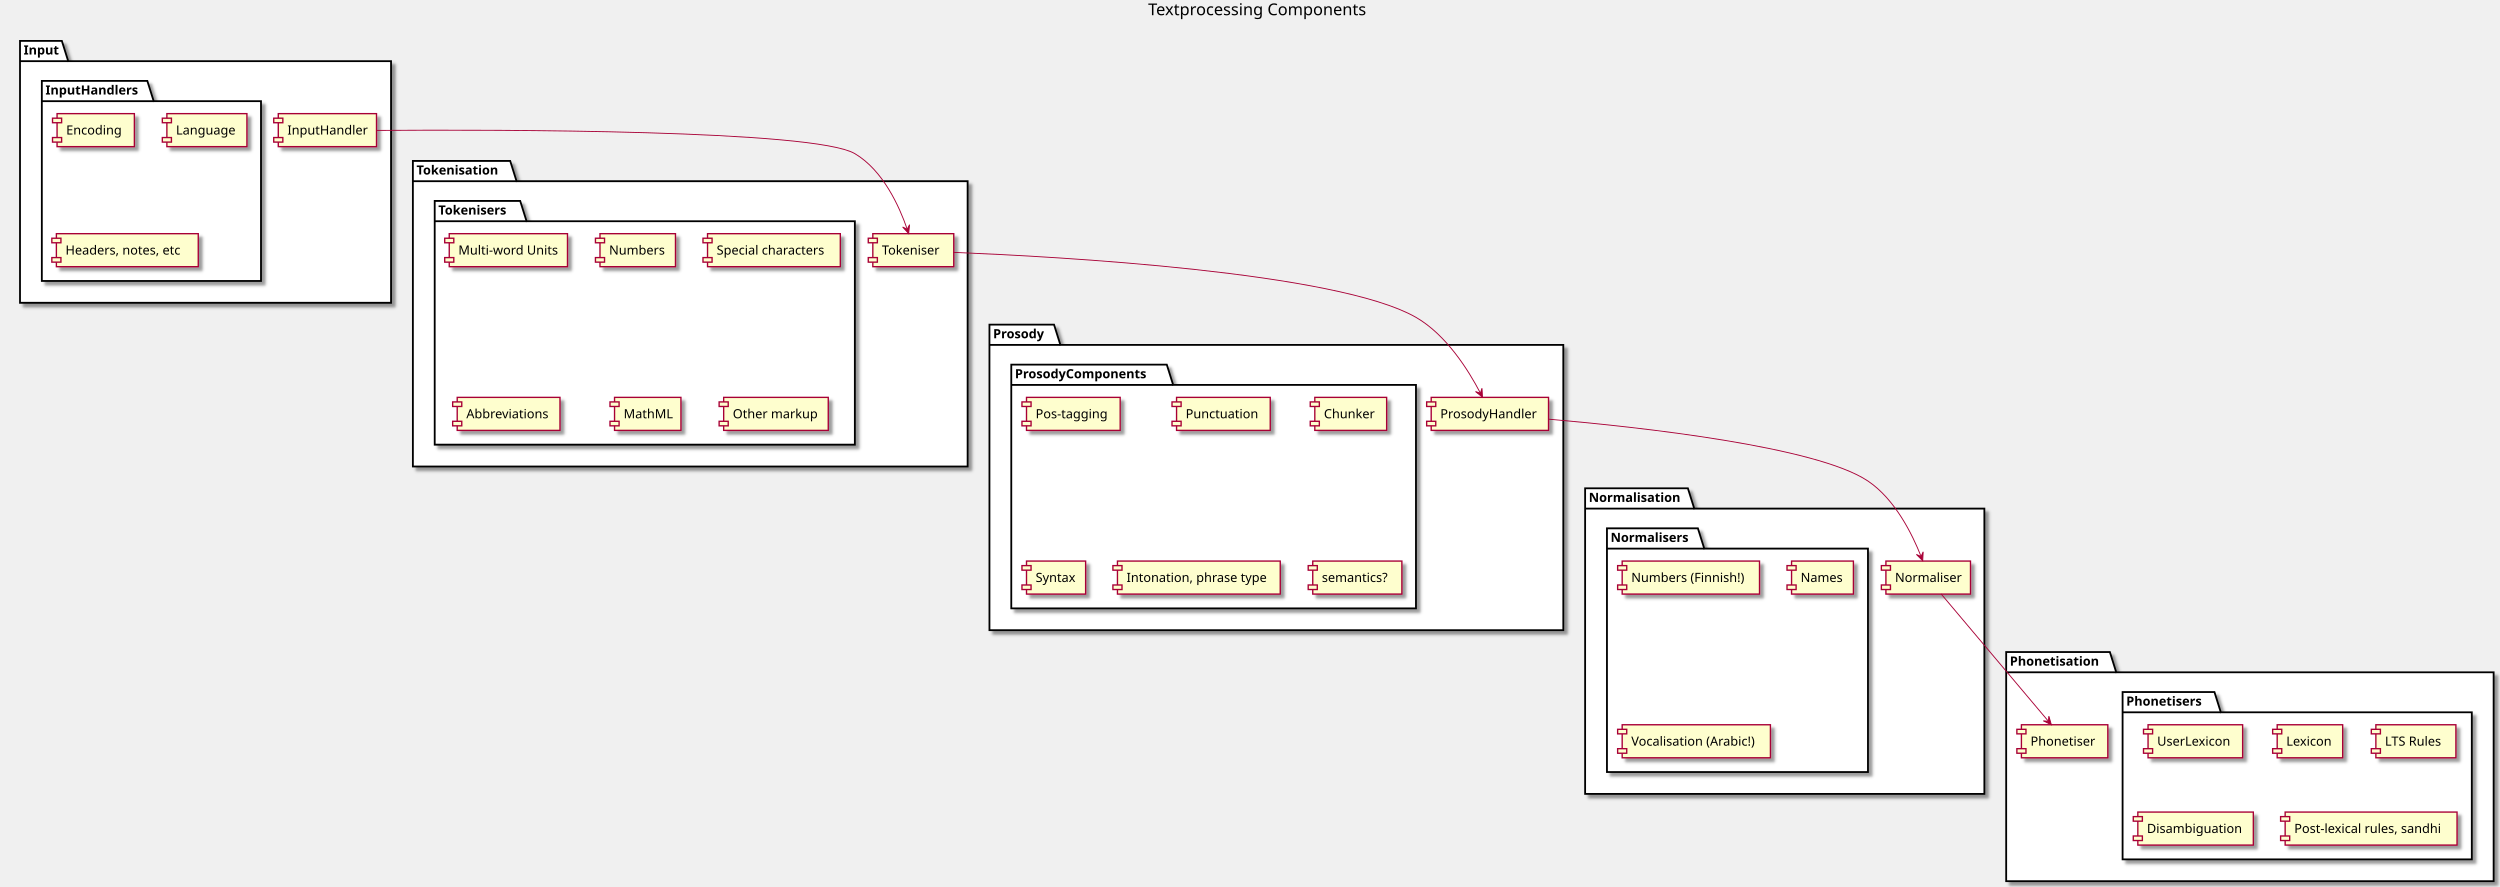
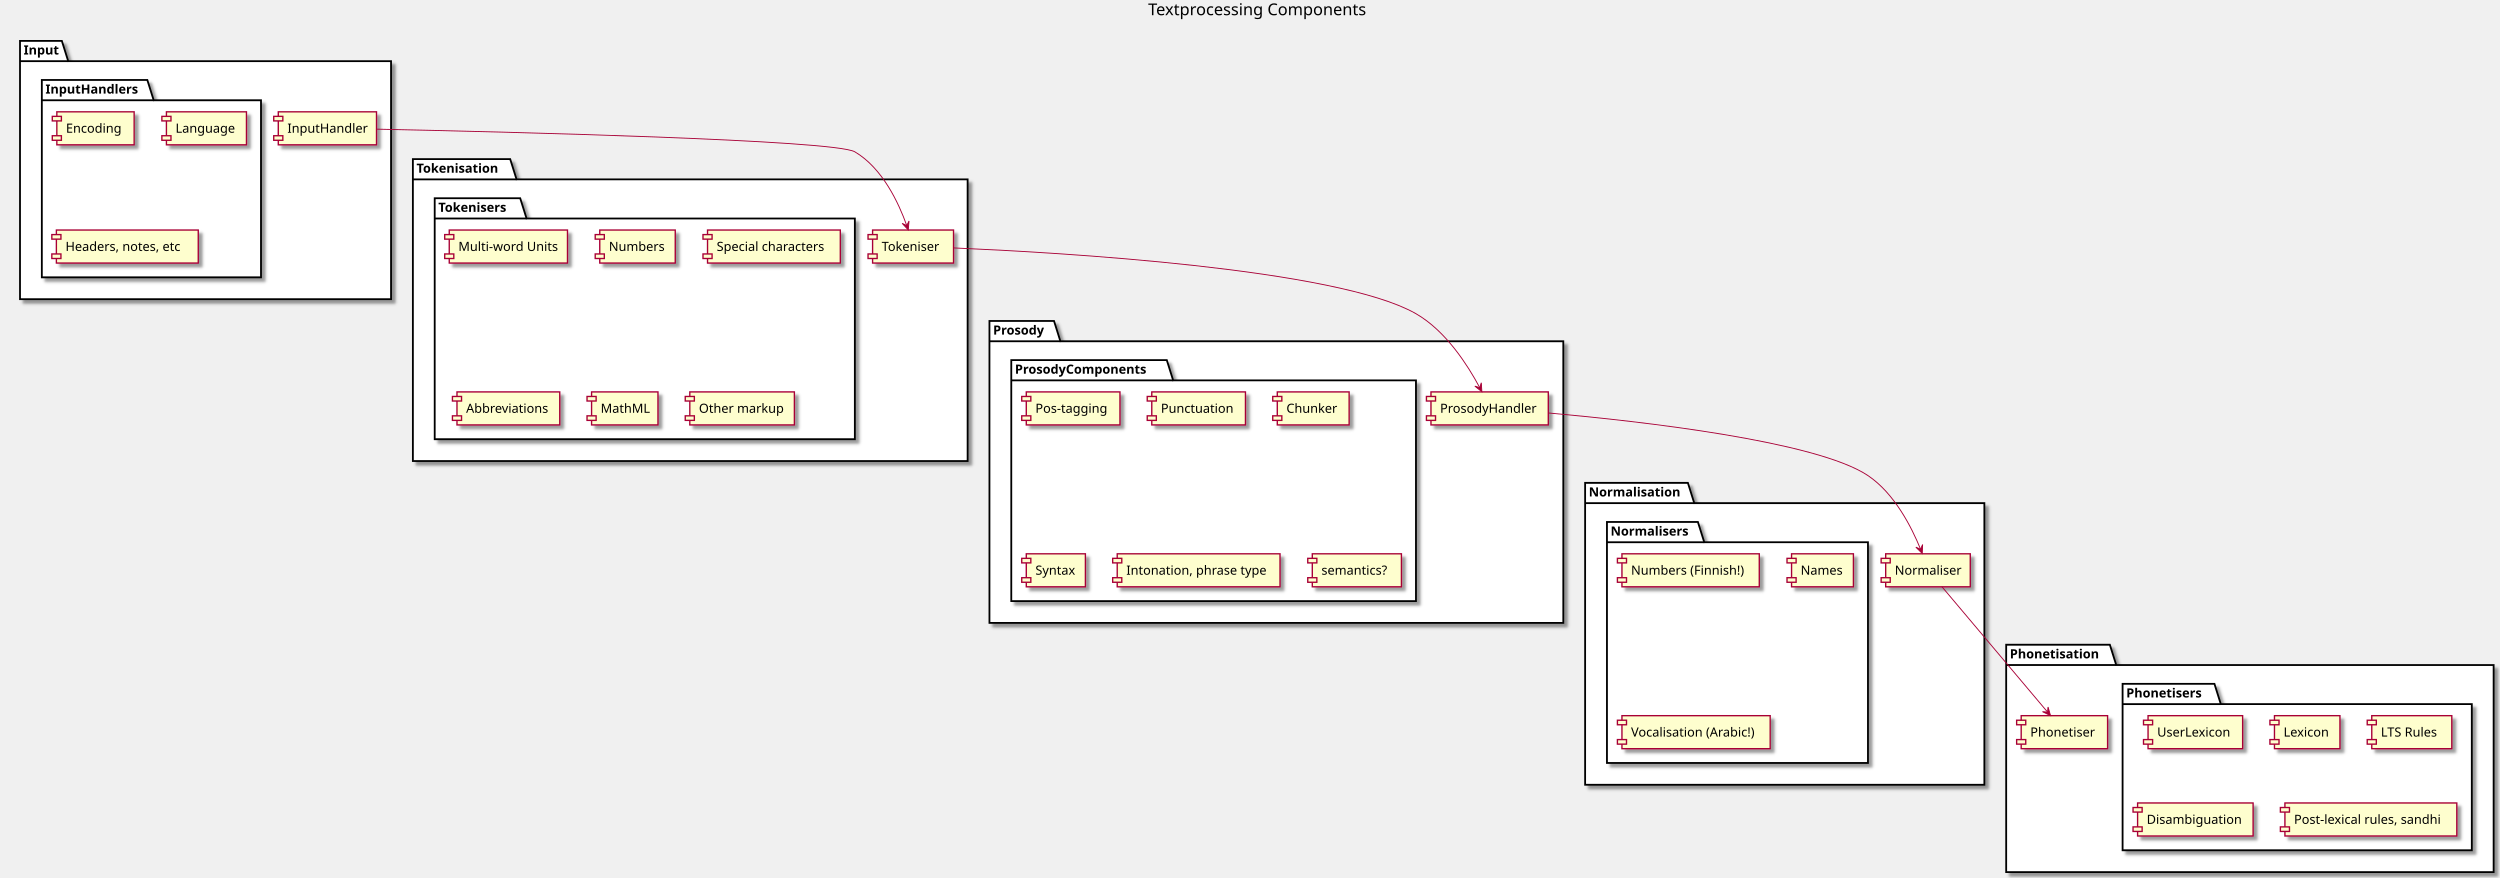
- <svg xmlns="http://www.w3.org/2000/svg" height="975px" style="width:2749px;height:975px;" version="1.1" viewBox="0 0 2749 975" width="2749px">
+ <svg xmlns="http://www.w3.org/2000/svg" height="965px" style="width:2749px;height:965px;" version="1.1" viewBox="0 0 2749 965" width="2749px">
  <defs>
    <filter height="300%" id="f1" width="300%" x="-1" y="-1">
      <feGaussianBlur result="blurOut" stdDeviation="2.0" />
      <feColorMatrix in="blurOut" result="blurOut2" type="matrix" values="0 0 0 0 0 0 0 0 0 0 0 0 0 0 0 0 0 0 .4 0" />
      <feOffset dx="4.0" dy="4.0" in="blurOut2" result="blurOut3" />
      <feBlend in="SourceGraphic" in2="blurOut3" mode="normal" />
    </filter>
  </defs>
  <g>
    <text fill="#000000" font-family="sans-serif" font-size="18" lengthAdjust="spacingAndGlyphs" textLength="251" x="1262.5" y="16.708">Textprocessing Components</text>
-     <polygon fill="#FFFFFF" filter="url(#f1)" points="22,44.953,68,44.953,75,67.25,430,67.25,430,332.953,22,332.953,22,44.953" style="stroke: #000000; stroke-width: 2.0;" />
+     <polygon fill="#FFFFFF" filter="url(#f1)" points="22,44.953,68,44.953,75,67.25,430,67.25,430,328.953,22,328.953,22,44.953" style="stroke: #000000; stroke-width: 2.0;" />
    <line style="stroke: #000000; stroke-width: 2.0;" x1="22" x2="75" y1="67.25" y2="67.25" />
    <text fill="#000000" font-family="sans-serif" font-size="14" font-weight="bold" lengthAdjust="spacingAndGlyphs" textLength="40" x="26" y="59.948">Input</text>
-     <polygon fill="#FFFFFF" filter="url(#f1)" points="46,88.953,162,88.953,169,111.25,287,111.25,287,308.953,46,308.953,46,88.953" style="stroke: #000000; stroke-width: 2.0;" />
-     <line style="stroke: #000000; stroke-width: 2.0;" x1="46" x2="169" y1="111.25" y2="111.25" />
-     <text fill="#000000" font-family="sans-serif" font-size="14" font-weight="bold" lengthAdjust="spacingAndGlyphs" textLength="110" x="50" y="103.948">InputHandlers</text>
-     <polygon fill="#FFFFFF" filter="url(#f1)" points="454,176.953,561,176.953,568,199.25,1064,199.25,1064,512.953,454,512.953,454,176.953" style="stroke: #000000; stroke-width: 2.0;" />
-     <line style="stroke: #000000; stroke-width: 2.0;" x1="454" x2="568" y1="199.25" y2="199.25" />
-     <text fill="#000000" font-family="sans-serif" font-size="14" font-weight="bold" lengthAdjust="spacingAndGlyphs" textLength="101" x="458" y="191.948">Tokenisation</text>
-     <polygon fill="#FFFFFF" filter="url(#f1)" points="478,220.953,572,220.953,579,243.25,940,243.25,940,488.953,478,488.953,478,220.953" style="stroke: #000000; stroke-width: 2.0;" />
-     <line style="stroke: #000000; stroke-width: 2.0;" x1="478" x2="579" y1="243.25" y2="243.25" />
-     <text fill="#000000" font-family="sans-serif" font-size="14" font-weight="bold" lengthAdjust="spacingAndGlyphs" textLength="88" x="482" y="235.948">Tokenisers</text>
-     <polygon fill="#FFFFFF" filter="url(#f1)" points="1088,356.953,1159,356.953,1166,379.25,1719,379.25,1719,692.953,1088,692.953,1088,356.953" style="stroke: #000000; stroke-width: 2.0;" />
-     <line style="stroke: #000000; stroke-width: 2.0;" x1="1088" x2="1166" y1="379.25" y2="379.25" />
-     <text fill="#000000" font-family="sans-serif" font-size="14" font-weight="bold" lengthAdjust="spacingAndGlyphs" textLength="65" x="1092" y="371.948">Prosody</text>
-     <polygon fill="#FFFFFF" filter="url(#f1)" points="1112,400.953,1283,400.953,1290,423.25,1557,423.25,1557,668.953,1112,668.953,1112,400.953" style="stroke: #000000; stroke-width: 2.0;" />
-     <line style="stroke: #000000; stroke-width: 2.0;" x1="1112" x2="1290" y1="423.25" y2="423.25" />
-     <text fill="#000000" font-family="sans-serif" font-size="14" font-weight="bold" lengthAdjust="spacingAndGlyphs" textLength="165" x="1116" y="415.948">ProsodyComponents</text>
-     <polygon fill="#FFFFFF" filter="url(#f1)" points="1743,536.953,1856,536.953,1863,559.25,2182,559.25,2182,872.953,1743,872.953,1743,536.953" style="stroke: #000000; stroke-width: 2.0;" />
-     <line style="stroke: #000000; stroke-width: 2.0;" x1="1743" x2="1863" y1="559.25" y2="559.25" />
-     <text fill="#000000" font-family="sans-serif" font-size="14" font-weight="bold" lengthAdjust="spacingAndGlyphs" textLength="107" x="1747" y="551.948">Normalisation</text>
-     <polygon fill="#FFFFFF" filter="url(#f1)" points="1767,580.953,1867,580.953,1874,603.25,2054,603.25,2054,848.953,1767,848.953,1767,580.953" style="stroke: #000000; stroke-width: 2.0;" />
-     <line style="stroke: #000000; stroke-width: 2.0;" x1="1767" x2="1874" y1="603.25" y2="603.25" />
-     <text fill="#000000" font-family="sans-serif" font-size="14" font-weight="bold" lengthAdjust="spacingAndGlyphs" textLength="94" x="1771" y="595.948">Normalisers</text>
-     <polygon fill="#FFFFFF" filter="url(#f1)" points="2206,716.953,2320,716.953,2327,739.25,2742,739.25,2742,968.953,2206,968.953,2206,716.953" style="stroke: #000000; stroke-width: 2.0;" />
-     <line style="stroke: #000000; stroke-width: 2.0;" x1="2206" x2="2327" y1="739.25" y2="739.25" />
-     <text fill="#000000" font-family="sans-serif" font-size="14" font-weight="bold" lengthAdjust="spacingAndGlyphs" textLength="108" x="2210" y="731.948">Phonetisation</text>
-     <polygon fill="#FFFFFF" filter="url(#f1)" points="2334,760.953,2435,760.953,2442,783.25,2718,783.25,2718,944.953,2334,944.953,2334,760.953" style="stroke: #000000; stroke-width: 2.0;" />
-     <line style="stroke: #000000; stroke-width: 2.0;" x1="2334" x2="2442" y1="783.25" y2="783.25" />
-     <text fill="#000000" font-family="sans-serif" font-size="14" font-weight="bold" lengthAdjust="spacingAndGlyphs" textLength="95" x="2338" y="775.948">Phonetisers</text>
-     <rect fill="#FEFECE" filter="url(#f1)" height="36.297" style="stroke: #A80036; stroke-width: 1.5;" width="108" x="306" y="124.953" />
-     <rect fill="#FEFECE" height="5" style="stroke: #A80036; stroke-width: 1.5;" width="10" x="301" y="129.953" />
-     <rect fill="#FEFECE" height="5" style="stroke: #A80036; stroke-width: 1.5;" width="10" x="301" y="151.25" />
-     <text fill="#000000" font-family="sans-serif" font-size="14" lengthAdjust="spacingAndGlyphs" textLength="88" x="316" y="147.948">InputHandler</text>
-     <rect fill="#FEFECE" filter="url(#f1)" height="36.297" style="stroke: #A80036; stroke-width: 1.5;" width="85" x="62.75" y="124.953" />
-     <rect fill="#FEFECE" height="5" style="stroke: #A80036; stroke-width: 1.5;" width="10" x="57.75" y="129.953" />
-     <rect fill="#FEFECE" height="5" style="stroke: #A80036; stroke-width: 1.5;" width="10" x="57.75" y="151.25" />
-     <text fill="#000000" font-family="sans-serif" font-size="14" lengthAdjust="spacingAndGlyphs" textLength="65" x="72.75" y="147.948">Encoding</text>
-     <rect fill="#FEFECE" filter="url(#f1)" height="36.297" style="stroke: #A80036; stroke-width: 1.5;" width="88" x="183.5" y="124.953" />
-     <rect fill="#FEFECE" height="5" style="stroke: #A80036; stroke-width: 1.5;" width="10" x="178.5" y="129.953" />
-     <rect fill="#FEFECE" height="5" style="stroke: #A80036; stroke-width: 1.5;" width="10" x="178.5" y="151.25" />
-     <text fill="#000000" font-family="sans-serif" font-size="14" lengthAdjust="spacingAndGlyphs" textLength="68" x="193.5" y="147.948">Language</text>
-     <rect fill="#FEFECE" filter="url(#f1)" height="36.297" style="stroke: #A80036; stroke-width: 1.5;" width="156" x="62" y="256.953" />
-     <rect fill="#FEFECE" height="5" style="stroke: #A80036; stroke-width: 1.5;" width="10" x="57" y="261.953" />
-     <rect fill="#FEFECE" height="5" style="stroke: #A80036; stroke-width: 1.5;" width="10" x="57" y="283.25" />
-     <text fill="#000000" font-family="sans-serif" font-size="14" lengthAdjust="spacingAndGlyphs" textLength="136" x="72" y="279.948">Headers, notes, etc</text>
-     <rect fill="#FEFECE" filter="url(#f1)" height="36.297" style="stroke: #A80036; stroke-width: 1.5;" width="89" x="959.75" y="256.953" />
-     <rect fill="#FEFECE" height="5" style="stroke: #A80036; stroke-width: 1.5;" width="10" x="954.75" y="261.953" />
-     <rect fill="#FEFECE" height="5" style="stroke: #A80036; stroke-width: 1.5;" width="10" x="954.75" y="283.25" />
-     <text fill="#000000" font-family="sans-serif" font-size="14" lengthAdjust="spacingAndGlyphs" textLength="69" x="969.75" y="279.948">Tokeniser</text>
-     <rect fill="#FEFECE" filter="url(#f1)" height="36.297" style="stroke: #A80036; stroke-width: 1.5;" width="130" x="494" y="256.953" />
-     <rect fill="#FEFECE" height="5" style="stroke: #A80036; stroke-width: 1.5;" width="10" x="489" y="261.953" />
-     <rect fill="#FEFECE" height="5" style="stroke: #A80036; stroke-width: 1.5;" width="10" x="489" y="283.25" />
-     <text fill="#000000" font-family="sans-serif" font-size="14" lengthAdjust="spacingAndGlyphs" textLength="110" x="504" y="279.948">Multi-word Units</text>
-     <rect fill="#FEFECE" filter="url(#f1)" height="36.297" style="stroke: #A80036; stroke-width: 1.5;" width="83" x="659.75" y="256.953" />
-     <rect fill="#FEFECE" height="5" style="stroke: #A80036; stroke-width: 1.5;" width="10" x="654.75" y="261.953" />
-     <rect fill="#FEFECE" height="5" style="stroke: #A80036; stroke-width: 1.5;" width="10" x="654.75" y="283.25" />
-     <text fill="#000000" font-family="sans-serif" font-size="14" lengthAdjust="spacingAndGlyphs" textLength="63" x="669.75" y="279.948">Numbers</text>
-     <rect fill="#FEFECE" filter="url(#f1)" height="36.297" style="stroke: #A80036; stroke-width: 1.5;" width="146" x="778" y="256.953" />
-     <rect fill="#FEFECE" height="5" style="stroke: #A80036; stroke-width: 1.5;" width="10" x="773" y="261.953" />
-     <rect fill="#FEFECE" height="5" style="stroke: #A80036; stroke-width: 1.5;" width="10" x="773" y="283.25" />
-     <text fill="#000000" font-family="sans-serif" font-size="14" lengthAdjust="spacingAndGlyphs" textLength="126" x="788" y="279.948">Special characters</text>
-     <rect fill="#FEFECE" filter="url(#f1)" height="36.297" style="stroke: #A80036; stroke-width: 1.5;" width="113" x="502.75" y="436.953" />
-     <rect fill="#FEFECE" height="5" style="stroke: #A80036; stroke-width: 1.5;" width="10" x="497.75" y="441.953" />
-     <rect fill="#FEFECE" height="5" style="stroke: #A80036; stroke-width: 1.5;" width="10" x="497.75" y="463.25" />
-     <text fill="#000000" font-family="sans-serif" font-size="14" lengthAdjust="spacingAndGlyphs" textLength="93" x="512.75" y="459.948">Abbreviations</text>
-     <rect fill="#FEFECE" filter="url(#f1)" height="36.297" style="stroke: #A80036; stroke-width: 1.5;" width="73" x="675.75" y="436.953" />
-     <rect fill="#FEFECE" height="5" style="stroke: #A80036; stroke-width: 1.5;" width="10" x="670.75" y="441.953" />
-     <rect fill="#FEFECE" height="5" style="stroke: #A80036; stroke-width: 1.5;" width="10" x="670.75" y="463.25" />
-     <text fill="#000000" font-family="sans-serif" font-size="14" lengthAdjust="spacingAndGlyphs" textLength="53" x="685.75" y="459.948">MathML</text>
-     <rect fill="#FEFECE" filter="url(#f1)" height="36.297" style="stroke: #A80036; stroke-width: 1.5;" width="115" x="795.75" y="436.953" />
-     <rect fill="#FEFECE" height="5" style="stroke: #A80036; stroke-width: 1.5;" width="10" x="790.75" y="441.953" />
-     <rect fill="#FEFECE" height="5" style="stroke: #A80036; stroke-width: 1.5;" width="10" x="790.75" y="463.25" />
-     <text fill="#000000" font-family="sans-serif" font-size="14" lengthAdjust="spacingAndGlyphs" textLength="95" x="805.75" y="459.948">Other markup</text>
-     <rect fill="#FEFECE" filter="url(#f1)" height="36.297" style="stroke: #A80036; stroke-width: 1.5;" width="129" x="1573.75" y="436.953" />
-     <rect fill="#FEFECE" height="5" style="stroke: #A80036; stroke-width: 1.5;" width="10" x="1568.75" y="441.953" />
-     <rect fill="#FEFECE" height="5" style="stroke: #A80036; stroke-width: 1.5;" width="10" x="1568.75" y="463.25" />
-     <text fill="#000000" font-family="sans-serif" font-size="14" lengthAdjust="spacingAndGlyphs" textLength="109" x="1583.75" y="459.948">ProsodyHandler</text>
-     <rect fill="#FEFECE" filter="url(#f1)" height="36.297" style="stroke: #A80036; stroke-width: 1.5;" width="103" x="1128.75" y="436.953" />
-     <rect fill="#FEFECE" height="5" style="stroke: #A80036; stroke-width: 1.5;" width="10" x="1123.75" y="441.953" />
-     <rect fill="#FEFECE" height="5" style="stroke: #A80036; stroke-width: 1.5;" width="10" x="1123.75" y="463.25" />
-     <text fill="#000000" font-family="sans-serif" font-size="14" lengthAdjust="spacingAndGlyphs" textLength="83" x="1138.75" y="459.948">Pos-tagging</text>
-     <rect fill="#FEFECE" filter="url(#f1)" height="36.297" style="stroke: #A80036; stroke-width: 1.5;" width="103" x="1293.75" y="436.953" />
-     <rect fill="#FEFECE" height="5" style="stroke: #A80036; stroke-width: 1.5;" width="10" x="1288.75" y="441.953" />
-     <rect fill="#FEFECE" height="5" style="stroke: #A80036; stroke-width: 1.5;" width="10" x="1288.75" y="463.25" />
-     <text fill="#000000" font-family="sans-serif" font-size="14" lengthAdjust="spacingAndGlyphs" textLength="83" x="1303.75" y="459.948">Punctuation</text>
-     <rect fill="#FEFECE" filter="url(#f1)" height="36.297" style="stroke: #A80036; stroke-width: 1.5;" width="79" x="1445.75" y="436.953" />
-     <rect fill="#FEFECE" height="5" style="stroke: #A80036; stroke-width: 1.5;" width="10" x="1440.75" y="441.953" />
-     <rect fill="#FEFECE" height="5" style="stroke: #A80036; stroke-width: 1.5;" width="10" x="1440.75" y="463.25" />
-     <text fill="#000000" font-family="sans-serif" font-size="14" lengthAdjust="spacingAndGlyphs" textLength="59" x="1455.75" y="459.948">Chunker</text>
-     <rect fill="#FEFECE" filter="url(#f1)" height="36.297" style="stroke: #A80036; stroke-width: 1.5;" width="65" x="1128.75" y="616.953" />
-     <rect fill="#FEFECE" height="5" style="stroke: #A80036; stroke-width: 1.5;" width="10" x="1123.75" y="621.953" />
-     <rect fill="#FEFECE" height="5" style="stroke: #A80036; stroke-width: 1.5;" width="10" x="1123.75" y="643.25" />
-     <text fill="#000000" font-family="sans-serif" font-size="14" lengthAdjust="spacingAndGlyphs" textLength="45" x="1138.75" y="639.948">Syntax</text>
-     <rect fill="#FEFECE" filter="url(#f1)" height="36.297" style="stroke: #A80036; stroke-width: 1.5;" width="179" x="1228.75" y="616.953" />
-     <rect fill="#FEFECE" height="5" style="stroke: #A80036; stroke-width: 1.5;" width="10" x="1223.75" y="621.953" />
-     <rect fill="#FEFECE" height="5" style="stroke: #A80036; stroke-width: 1.5;" width="10" x="1223.75" y="643.25" />
-     <text fill="#000000" font-family="sans-serif" font-size="14" lengthAdjust="spacingAndGlyphs" textLength="159" x="1238.75" y="639.948">Intonation, phrase type</text>
-     <rect fill="#FEFECE" filter="url(#f1)" height="36.297" style="stroke: #A80036; stroke-width: 1.5;" width="98" x="1443.5" y="616.953" />
-     <rect fill="#FEFECE" height="5" style="stroke: #A80036; stroke-width: 1.5;" width="10" x="1438.5" y="621.953" />
-     <rect fill="#FEFECE" height="5" style="stroke: #A80036; stroke-width: 1.5;" width="10" x="1438.5" y="643.25" />
-     <text fill="#000000" font-family="sans-serif" font-size="14" lengthAdjust="spacingAndGlyphs" textLength="78" x="1453.5" y="639.948">semantics?</text>
-     <rect fill="#FEFECE" filter="url(#f1)" height="36.297" style="stroke: #A80036; stroke-width: 1.5;" width="93" x="2073.75" y="616.953" />
-     <rect fill="#FEFECE" height="5" style="stroke: #A80036; stroke-width: 1.5;" width="10" x="2068.75" y="621.953" />
-     <rect fill="#FEFECE" height="5" style="stroke: #A80036; stroke-width: 1.5;" width="10" x="2068.75" y="643.25" />
-     <text fill="#000000" font-family="sans-serif" font-size="14" lengthAdjust="spacingAndGlyphs" textLength="73" x="2083.75" y="639.948">Normaliser</text>
-     <rect fill="#FEFECE" filter="url(#f1)" height="36.297" style="stroke: #A80036; stroke-width: 1.5;" width="151" x="1783.75" y="616.953" />
-     <rect fill="#FEFECE" height="5" style="stroke: #A80036; stroke-width: 1.5;" width="10" x="1778.75" y="621.953" />
-     <rect fill="#FEFECE" height="5" style="stroke: #A80036; stroke-width: 1.5;" width="10" x="1778.75" y="643.25" />
-     <text fill="#000000" font-family="sans-serif" font-size="14" lengthAdjust="spacingAndGlyphs" textLength="131" x="1793.75" y="639.948">Numbers (Finnish!)</text>
-     <rect fill="#FEFECE" filter="url(#f1)" height="36.297" style="stroke: #A80036; stroke-width: 1.5;" width="68" x="1970" y="616.953" />
-     <rect fill="#FEFECE" height="5" style="stroke: #A80036; stroke-width: 1.5;" width="10" x="1965" y="621.953" />
-     <rect fill="#FEFECE" height="5" style="stroke: #A80036; stroke-width: 1.5;" width="10" x="1965" y="643.25" />
-     <text fill="#000000" font-family="sans-serif" font-size="14" lengthAdjust="spacingAndGlyphs" textLength="48" x="1980" y="639.948">Names</text>
-     <rect fill="#FEFECE" filter="url(#f1)" height="36.297" style="stroke: #A80036; stroke-width: 1.5;" width="163" x="1783.75" y="796.953" />
-     <rect fill="#FEFECE" height="5" style="stroke: #A80036; stroke-width: 1.5;" width="10" x="1778.75" y="801.953" />
-     <rect fill="#FEFECE" height="5" style="stroke: #A80036; stroke-width: 1.5;" width="10" x="1778.75" y="823.25" />
-     <text fill="#000000" font-family="sans-serif" font-size="14" lengthAdjust="spacingAndGlyphs" textLength="143" x="1793.75" y="819.948">Vocalisation (Arabic!)</text>
-     <rect fill="#FEFECE" filter="url(#f1)" height="36.297" style="stroke: #A80036; stroke-width: 1.5;" width="95" x="2222.75" y="796.953" />
-     <rect fill="#FEFECE" height="5" style="stroke: #A80036; stroke-width: 1.5;" width="10" x="2217.75" y="801.953" />
-     <rect fill="#FEFECE" height="5" style="stroke: #A80036; stroke-width: 1.5;" width="10" x="2217.75" y="823.25" />
-     <text fill="#000000" font-family="sans-serif" font-size="14" lengthAdjust="spacingAndGlyphs" textLength="75" x="2232.75" y="819.948">Phonetiser</text>
-     <rect fill="#FEFECE" filter="url(#f1)" height="36.297" style="stroke: #A80036; stroke-width: 1.5;" width="104" x="2362" y="796.953" />
-     <rect fill="#FEFECE" height="5" style="stroke: #A80036; stroke-width: 1.5;" width="10" x="2357" y="801.953" />
-     <rect fill="#FEFECE" height="5" style="stroke: #A80036; stroke-width: 1.5;" width="10" x="2357" y="823.25" />
-     <text fill="#000000" font-family="sans-serif" font-size="14" lengthAdjust="spacingAndGlyphs" textLength="84" x="2372" y="819.948">UserLexicon</text>
-     <rect fill="#FEFECE" filter="url(#f1)" height="36.297" style="stroke: #A80036; stroke-width: 1.5;" width="72" x="2504" y="796.953" />
-     <rect fill="#FEFECE" height="5" style="stroke: #A80036; stroke-width: 1.5;" width="10" x="2499" y="801.953" />
-     <rect fill="#FEFECE" height="5" style="stroke: #A80036; stroke-width: 1.5;" width="10" x="2499" y="823.25" />
-     <text fill="#000000" font-family="sans-serif" font-size="14" lengthAdjust="spacingAndGlyphs" textLength="52" x="2514" y="819.948">Lexicon</text>
-     <rect fill="#FEFECE" filter="url(#f1)" height="36.297" style="stroke: #A80036; stroke-width: 1.5;" width="88" x="2612.5" y="796.953" />
-     <rect fill="#FEFECE" height="5" style="stroke: #A80036; stroke-width: 1.5;" width="10" x="2607.5" y="801.953" />
-     <rect fill="#FEFECE" height="5" style="stroke: #A80036; stroke-width: 1.5;" width="10" x="2607.5" y="823.25" />
-     <text fill="#000000" font-family="sans-serif" font-size="14" lengthAdjust="spacingAndGlyphs" textLength="68" x="2622.5" y="819.948">LTS Rules</text>
-     <rect fill="#FEFECE" filter="url(#f1)" height="36.297" style="stroke: #A80036; stroke-width: 1.5;" width="127" x="2350.75" y="892.953" />
-     <rect fill="#FEFECE" height="5" style="stroke: #A80036; stroke-width: 1.5;" width="10" x="2345.75" y="897.953" />
-     <rect fill="#FEFECE" height="5" style="stroke: #A80036; stroke-width: 1.5;" width="10" x="2345.75" y="919.25" />
-     <text fill="#000000" font-family="sans-serif" font-size="14" lengthAdjust="spacingAndGlyphs" textLength="107" x="2360.75" y="915.948">Disambiguation</text>
-     <rect fill="#FEFECE" filter="url(#f1)" height="36.297" style="stroke: #A80036; stroke-width: 1.5;" width="189" x="2512.75" y="892.953" />
-     <rect fill="#FEFECE" height="5" style="stroke: #A80036; stroke-width: 1.5;" width="10" x="2507.75" y="897.953" />
-     <rect fill="#FEFECE" height="5" style="stroke: #A80036; stroke-width: 1.5;" width="10" x="2507.75" y="919.25" />
-     <text fill="#000000" font-family="sans-serif" font-size="14" lengthAdjust="spacingAndGlyphs" textLength="169" x="2522.75" y="915.948">Post-lexical rules, sandhi</text>
-     <path d="M414.094,143.411 C549.509,142.459 895.463,142.664 940,168.953 C971.024,187.266 988.956,227.06 997.576,252.058 " fill="none" style="stroke: #A80036; stroke-width: 1.0;" />
-     <polygon fill="#A80036" points="999.177,256.85,1000.119,247.046,997.592,252.108,992.531,249.582,999.177,256.85" style="stroke: #A80036; stroke-width: 1.0;" />
-     <path d="M1048.31,277.489 C1163.67,282.158 1470.35,299.056 1557,348.953 C1590.48,368.233 1614.87,407.355 1627.71,432.021 " fill="none" style="stroke: #A80036; stroke-width: 1.0;" />
-     <polygon fill="#A80036" points="1630.12,436.751,1629.585,426.917,1627.844,432.299,1622.462,430.558,1630.12,436.751" style="stroke: #A80036; stroke-width: 1.0;" />
-     <path d="M1702.43,460.882 C1804.48,469.731 1997.55,491.021 2054,528.953 C2083.82,548.993 2102.81,587.523 2112.42,611.922 " fill="none" style="stroke: #A80036; stroke-width: 1.0;" />
-     <polygon fill="#A80036" points="2114.21,616.603,2114.712,606.767,2112.415,611.937,2107.245,609.639,2114.21,616.603" style="stroke: #A80036; stroke-width: 1.0;" />
-     <path d="M2134.38,653.02 C2161.93,685.714 2222.08,757.09 2252.15,792.768 " fill="none" style="stroke: #A80036; stroke-width: 1.0;" />
-     <polygon fill="#A80036" points="2255.66,796.937,2252.924,787.476,2252.44,793.112,2246.804,792.628,2255.66,796.937" style="stroke: #A80036; stroke-width: 1.0;" />
+     <polygon fill="#FFFFFF" filter="url(#f1)" points="46,87.953,162,87.953,169,110.25,287,110.25,287,304.953,46,304.953,46,87.953" style="stroke: #000000; stroke-width: 2.0;" />
+     <line style="stroke: #000000; stroke-width: 2.0;" x1="46" x2="169" y1="110.25" y2="110.25" />
+     <text fill="#000000" font-family="sans-serif" font-size="14" font-weight="bold" lengthAdjust="spacingAndGlyphs" textLength="110" x="50" y="102.948">InputHandlers</text>
+     <polygon fill="#FFFFFF" filter="url(#f1)" points="454,174.953,561,174.953,568,197.25,1064,197.25,1064,506.953,454,506.953,454,174.953" style="stroke: #000000; stroke-width: 2.0;" />
+     <line style="stroke: #000000; stroke-width: 2.0;" x1="454" x2="568" y1="197.25" y2="197.25" />
+     <text fill="#000000" font-family="sans-serif" font-size="14" font-weight="bold" lengthAdjust="spacingAndGlyphs" textLength="101" x="458" y="189.948">Tokenisation</text>
+     <polygon fill="#FFFFFF" filter="url(#f1)" points="478,217.953,572,217.953,579,240.25,940,240.25,940,482.953,478,482.953,478,217.953" style="stroke: #000000; stroke-width: 2.0;" />
+     <line style="stroke: #000000; stroke-width: 2.0;" x1="478" x2="579" y1="240.25" y2="240.25" />
+     <text fill="#000000" font-family="sans-serif" font-size="14" font-weight="bold" lengthAdjust="spacingAndGlyphs" textLength="88" x="482" y="232.948">Tokenisers</text>
+     <polygon fill="#FFFFFF" filter="url(#f1)" points="1088,352.953,1159,352.953,1166,375.25,1719,375.25,1719,684.953,1088,684.953,1088,352.953" style="stroke: #000000; stroke-width: 2.0;" />
+     <line style="stroke: #000000; stroke-width: 2.0;" x1="1088" x2="1166" y1="375.25" y2="375.25" />
+     <text fill="#000000" font-family="sans-serif" font-size="14" font-weight="bold" lengthAdjust="spacingAndGlyphs" textLength="65" x="1092" y="367.948">Prosody</text>
+     <polygon fill="#FFFFFF" filter="url(#f1)" points="1112,395.953,1283,395.953,1290,418.25,1557,418.25,1557,660.953,1112,660.953,1112,395.953" style="stroke: #000000; stroke-width: 2.0;" />
+     <line style="stroke: #000000; stroke-width: 2.0;" x1="1112" x2="1290" y1="418.25" y2="418.25" />
+     <text fill="#000000" font-family="sans-serif" font-size="14" font-weight="bold" lengthAdjust="spacingAndGlyphs" textLength="165" x="1116" y="410.948">ProsodyComponents</text>
+     <polygon fill="#FFFFFF" filter="url(#f1)" points="1743,530.953,1856,530.953,1863,553.25,2182,553.25,2182,862.953,1743,862.953,1743,530.953" style="stroke: #000000; stroke-width: 2.0;" />
+     <line style="stroke: #000000; stroke-width: 2.0;" x1="1743" x2="1863" y1="553.25" y2="553.25" />
+     <text fill="#000000" font-family="sans-serif" font-size="14" font-weight="bold" lengthAdjust="spacingAndGlyphs" textLength="107" x="1747" y="545.948">Normalisation</text>
+     <polygon fill="#FFFFFF" filter="url(#f1)" points="1767,573.953,1867,573.953,1874,596.25,2054,596.25,2054,838.953,1767,838.953,1767,573.953" style="stroke: #000000; stroke-width: 2.0;" />
+     <line style="stroke: #000000; stroke-width: 2.0;" x1="1767" x2="1874" y1="596.25" y2="596.25" />
+     <text fill="#000000" font-family="sans-serif" font-size="14" font-weight="bold" lengthAdjust="spacingAndGlyphs" textLength="94" x="1771" y="588.948">Normalisers</text>
+     <polygon fill="#FFFFFF" filter="url(#f1)" points="2206,708.953,2320,708.953,2327,731.25,2742,731.25,2742,958.953,2206,958.953,2206,708.953" style="stroke: #000000; stroke-width: 2.0;" />
+     <line style="stroke: #000000; stroke-width: 2.0;" x1="2206" x2="2327" y1="731.25" y2="731.25" />
+     <text fill="#000000" font-family="sans-serif" font-size="14" font-weight="bold" lengthAdjust="spacingAndGlyphs" textLength="108" x="2210" y="723.948">Phonetisation</text>
+     <polygon fill="#FFFFFF" filter="url(#f1)" points="2334,751.953,2435,751.953,2442,774.25,2718,774.25,2718,934.953,2334,934.953,2334,751.953" style="stroke: #000000; stroke-width: 2.0;" />
+     <line style="stroke: #000000; stroke-width: 2.0;" x1="2334" x2="2442" y1="774.25" y2="774.25" />
+     <text fill="#000000" font-family="sans-serif" font-size="14" font-weight="bold" lengthAdjust="spacingAndGlyphs" textLength="95" x="2338" y="766.948">Phonetisers</text>
+     <rect fill="#FEFECE" filter="url(#f1)" height="36.297" style="stroke: #A80036; stroke-width: 1.5;" width="108" x="306" y="122.953" />
+     <rect fill="#FEFECE" height="5" style="stroke: #A80036; stroke-width: 1.5;" width="10" x="301" y="127.953" />
+     <rect fill="#FEFECE" height="5" style="stroke: #A80036; stroke-width: 1.5;" width="10" x="301" y="149.25" />
+     <text fill="#000000" font-family="sans-serif" font-size="14" lengthAdjust="spacingAndGlyphs" textLength="88" x="316" y="145.948">InputHandler</text>
+     <rect fill="#FEFECE" filter="url(#f1)" height="36.297" style="stroke: #A80036; stroke-width: 1.5;" width="85" x="62.5" y="122.953" />
+     <rect fill="#FEFECE" height="5" style="stroke: #A80036; stroke-width: 1.5;" width="10" x="57.5" y="127.953" />
+     <rect fill="#FEFECE" height="5" style="stroke: #A80036; stroke-width: 1.5;" width="10" x="57.5" y="149.25" />
+     <text fill="#000000" font-family="sans-serif" font-size="14" lengthAdjust="spacingAndGlyphs" textLength="65" x="72.5" y="145.948">Encoding</text>
+     <rect fill="#FEFECE" filter="url(#f1)" height="36.297" style="stroke: #A80036; stroke-width: 1.5;" width="88" x="183" y="122.953" />
+     <rect fill="#FEFECE" height="5" style="stroke: #A80036; stroke-width: 1.5;" width="10" x="178" y="127.953" />
+     <rect fill="#FEFECE" height="5" style="stroke: #A80036; stroke-width: 1.5;" width="10" x="178" y="149.25" />
+     <text fill="#000000" font-family="sans-serif" font-size="14" lengthAdjust="spacingAndGlyphs" textLength="68" x="193" y="145.948">Language</text>
+     <rect fill="#FEFECE" filter="url(#f1)" height="36.297" style="stroke: #A80036; stroke-width: 1.5;" width="156" x="62" y="252.953" />
+     <rect fill="#FEFECE" height="5" style="stroke: #A80036; stroke-width: 1.5;" width="10" x="57" y="257.953" />
+     <rect fill="#FEFECE" height="5" style="stroke: #A80036; stroke-width: 1.5;" width="10" x="57" y="279.25" />
+     <text fill="#000000" font-family="sans-serif" font-size="14" lengthAdjust="spacingAndGlyphs" textLength="136" x="72" y="275.948">Headers, notes, etc</text>
+     <rect fill="#FEFECE" filter="url(#f1)" height="36.297" style="stroke: #A80036; stroke-width: 1.5;" width="89" x="959.5" y="252.953" />
+     <rect fill="#FEFECE" height="5" style="stroke: #A80036; stroke-width: 1.5;" width="10" x="954.5" y="257.953" />
+     <rect fill="#FEFECE" height="5" style="stroke: #A80036; stroke-width: 1.5;" width="10" x="954.5" y="279.25" />
+     <text fill="#000000" font-family="sans-serif" font-size="14" lengthAdjust="spacingAndGlyphs" textLength="69" x="969.5" y="275.948">Tokeniser</text>
+     <rect fill="#FEFECE" filter="url(#f1)" height="36.297" style="stroke: #A80036; stroke-width: 1.5;" width="130" x="494" y="252.953" />
+     <rect fill="#FEFECE" height="5" style="stroke: #A80036; stroke-width: 1.5;" width="10" x="489" y="257.953" />
+     <rect fill="#FEFECE" height="5" style="stroke: #A80036; stroke-width: 1.5;" width="10" x="489" y="279.25" />
+     <text fill="#000000" font-family="sans-serif" font-size="14" lengthAdjust="spacingAndGlyphs" textLength="110" x="504" y="275.948">Multi-word Units</text>
+     <rect fill="#FEFECE" filter="url(#f1)" height="36.297" style="stroke: #A80036; stroke-width: 1.5;" width="83" x="659.5" y="252.953" />
+     <rect fill="#FEFECE" height="5" style="stroke: #A80036; stroke-width: 1.5;" width="10" x="654.5" y="257.953" />
+     <rect fill="#FEFECE" height="5" style="stroke: #A80036; stroke-width: 1.5;" width="10" x="654.5" y="279.25" />
+     <text fill="#000000" font-family="sans-serif" font-size="14" lengthAdjust="spacingAndGlyphs" textLength="63" x="669.5" y="275.948">Numbers</text>
+     <rect fill="#FEFECE" filter="url(#f1)" height="36.297" style="stroke: #A80036; stroke-width: 1.5;" width="146" x="778" y="252.953" />
+     <rect fill="#FEFECE" height="5" style="stroke: #A80036; stroke-width: 1.5;" width="10" x="773" y="257.953" />
+     <rect fill="#FEFECE" height="5" style="stroke: #A80036; stroke-width: 1.5;" width="10" x="773" y="279.25" />
+     <text fill="#000000" font-family="sans-serif" font-size="14" lengthAdjust="spacingAndGlyphs" textLength="126" x="788" y="275.948">Special characters</text>
+     <rect fill="#FEFECE" filter="url(#f1)" height="36.297" style="stroke: #A80036; stroke-width: 1.5;" width="113" x="502.5" y="430.953" />
+     <rect fill="#FEFECE" height="5" style="stroke: #A80036; stroke-width: 1.5;" width="10" x="497.5" y="435.953" />
+     <rect fill="#FEFECE" height="5" style="stroke: #A80036; stroke-width: 1.5;" width="10" x="497.5" y="457.25" />
+     <text fill="#000000" font-family="sans-serif" font-size="14" lengthAdjust="spacingAndGlyphs" textLength="93" x="512.5" y="453.948">Abbreviations</text>
+     <rect fill="#FEFECE" filter="url(#f1)" height="36.297" style="stroke: #A80036; stroke-width: 1.5;" width="73" x="650.5" y="430.953" />
+     <rect fill="#FEFECE" height="5" style="stroke: #A80036; stroke-width: 1.5;" width="10" x="645.5" y="435.953" />
+     <rect fill="#FEFECE" height="5" style="stroke: #A80036; stroke-width: 1.5;" width="10" x="645.5" y="457.25" />
+     <text fill="#000000" font-family="sans-serif" font-size="14" lengthAdjust="spacingAndGlyphs" textLength="53" x="660.5" y="453.948">MathML</text>
+     <rect fill="#FEFECE" filter="url(#f1)" height="36.297" style="stroke: #A80036; stroke-width: 1.5;" width="115" x="758.5" y="430.953" />
+     <rect fill="#FEFECE" height="5" style="stroke: #A80036; stroke-width: 1.5;" width="10" x="753.5" y="435.953" />
+     <rect fill="#FEFECE" height="5" style="stroke: #A80036; stroke-width: 1.5;" width="10" x="753.5" y="457.25" />
+     <text fill="#000000" font-family="sans-serif" font-size="14" lengthAdjust="spacingAndGlyphs" textLength="95" x="768.5" y="453.948">Other markup</text>
+     <rect fill="#FEFECE" filter="url(#f1)" height="36.297" style="stroke: #A80036; stroke-width: 1.5;" width="129" x="1573.5" y="430.953" />
+     <rect fill="#FEFECE" height="5" style="stroke: #A80036; stroke-width: 1.5;" width="10" x="1568.5" y="435.953" />
+     <rect fill="#FEFECE" height="5" style="stroke: #A80036; stroke-width: 1.5;" width="10" x="1568.5" y="457.25" />
+     <text fill="#000000" font-family="sans-serif" font-size="14" lengthAdjust="spacingAndGlyphs" textLength="109" x="1583.5" y="453.948">ProsodyHandler</text>
+     <rect fill="#FEFECE" filter="url(#f1)" height="36.297" style="stroke: #A80036; stroke-width: 1.5;" width="103" x="1128.5" y="430.953" />
+     <rect fill="#FEFECE" height="5" style="stroke: #A80036; stroke-width: 1.5;" width="10" x="1123.5" y="435.953" />
+     <rect fill="#FEFECE" height="5" style="stroke: #A80036; stroke-width: 1.5;" width="10" x="1123.5" y="457.25" />
+     <text fill="#000000" font-family="sans-serif" font-size="14" lengthAdjust="spacingAndGlyphs" textLength="83" x="1138.5" y="453.948">Pos-tagging</text>
+     <rect fill="#FEFECE" filter="url(#f1)" height="36.297" style="stroke: #A80036; stroke-width: 1.5;" width="103" x="1266.5" y="430.953" />
+     <rect fill="#FEFECE" height="5" style="stroke: #A80036; stroke-width: 1.5;" width="10" x="1261.5" y="435.953" />
+     <rect fill="#FEFECE" height="5" style="stroke: #A80036; stroke-width: 1.5;" width="10" x="1261.5" y="457.25" />
+     <text fill="#000000" font-family="sans-serif" font-size="14" lengthAdjust="spacingAndGlyphs" textLength="83" x="1276.5" y="453.948">Punctuation</text>
+     <rect fill="#FEFECE" filter="url(#f1)" height="36.297" style="stroke: #A80036; stroke-width: 1.5;" width="79" x="1404.5" y="430.953" />
+     <rect fill="#FEFECE" height="5" style="stroke: #A80036; stroke-width: 1.5;" width="10" x="1399.5" y="435.953" />
+     <rect fill="#FEFECE" height="5" style="stroke: #A80036; stroke-width: 1.5;" width="10" x="1399.5" y="457.25" />
+     <text fill="#000000" font-family="sans-serif" font-size="14" lengthAdjust="spacingAndGlyphs" textLength="59" x="1414.5" y="453.948">Chunker</text>
+     <rect fill="#FEFECE" filter="url(#f1)" height="36.297" style="stroke: #A80036; stroke-width: 1.5;" width="65" x="1128.5" y="608.953" />
+     <rect fill="#FEFECE" height="5" style="stroke: #A80036; stroke-width: 1.5;" width="10" x="1123.5" y="613.953" />
+     <rect fill="#FEFECE" height="5" style="stroke: #A80036; stroke-width: 1.5;" width="10" x="1123.5" y="635.25" />
+     <text fill="#000000" font-family="sans-serif" font-size="14" lengthAdjust="spacingAndGlyphs" textLength="45" x="1138.5" y="631.948">Syntax</text>
+     <rect fill="#FEFECE" filter="url(#f1)" height="36.297" style="stroke: #A80036; stroke-width: 1.5;" width="179" x="1228.5" y="608.953" />
+     <rect fill="#FEFECE" height="5" style="stroke: #A80036; stroke-width: 1.5;" width="10" x="1223.5" y="613.953" />
+     <rect fill="#FEFECE" height="5" style="stroke: #A80036; stroke-width: 1.5;" width="10" x="1223.5" y="635.25" />
+     <text fill="#000000" font-family="sans-serif" font-size="14" lengthAdjust="spacingAndGlyphs" textLength="159" x="1238.5" y="631.948">Intonation, phrase type</text>
+     <rect fill="#FEFECE" filter="url(#f1)" height="36.297" style="stroke: #A80036; stroke-width: 1.5;" width="98" x="1443" y="608.953" />
+     <rect fill="#FEFECE" height="5" style="stroke: #A80036; stroke-width: 1.5;" width="10" x="1438" y="613.953" />
+     <rect fill="#FEFECE" height="5" style="stroke: #A80036; stroke-width: 1.5;" width="10" x="1438" y="635.25" />
+     <text fill="#000000" font-family="sans-serif" font-size="14" lengthAdjust="spacingAndGlyphs" textLength="78" x="1453" y="631.948">semantics?</text>
+     <rect fill="#FEFECE" filter="url(#f1)" height="36.297" style="stroke: #A80036; stroke-width: 1.5;" width="93" x="2073.5" y="608.953" />
+     <rect fill="#FEFECE" height="5" style="stroke: #A80036; stroke-width: 1.5;" width="10" x="2068.5" y="613.953" />
+     <rect fill="#FEFECE" height="5" style="stroke: #A80036; stroke-width: 1.5;" width="10" x="2068.5" y="635.25" />
+     <text fill="#000000" font-family="sans-serif" font-size="14" lengthAdjust="spacingAndGlyphs" textLength="73" x="2083.5" y="631.948">Normaliser</text>
+     <rect fill="#FEFECE" filter="url(#f1)" height="36.297" style="stroke: #A80036; stroke-width: 1.5;" width="151" x="1783.5" y="608.953" />
+     <rect fill="#FEFECE" height="5" style="stroke: #A80036; stroke-width: 1.5;" width="10" x="1778.5" y="613.953" />
+     <rect fill="#FEFECE" height="5" style="stroke: #A80036; stroke-width: 1.5;" width="10" x="1778.5" y="635.25" />
+     <text fill="#000000" font-family="sans-serif" font-size="14" lengthAdjust="spacingAndGlyphs" textLength="131" x="1793.5" y="631.948">Numbers (Finnish!)</text>
+     <rect fill="#FEFECE" filter="url(#f1)" height="36.297" style="stroke: #A80036; stroke-width: 1.5;" width="68" x="1970" y="608.953" />
+     <rect fill="#FEFECE" height="5" style="stroke: #A80036; stroke-width: 1.5;" width="10" x="1965" y="613.953" />
+     <rect fill="#FEFECE" height="5" style="stroke: #A80036; stroke-width: 1.5;" width="10" x="1965" y="635.25" />
+     <text fill="#000000" font-family="sans-serif" font-size="14" lengthAdjust="spacingAndGlyphs" textLength="48" x="1980" y="631.948">Names</text>
+     <rect fill="#FEFECE" filter="url(#f1)" height="36.297" style="stroke: #A80036; stroke-width: 1.5;" width="163" x="1783.5" y="786.953" />
+     <rect fill="#FEFECE" height="5" style="stroke: #A80036; stroke-width: 1.5;" width="10" x="1778.5" y="791.953" />
+     <rect fill="#FEFECE" height="5" style="stroke: #A80036; stroke-width: 1.5;" width="10" x="1778.5" y="813.25" />
+     <text fill="#000000" font-family="sans-serif" font-size="14" lengthAdjust="spacingAndGlyphs" textLength="143" x="1793.5" y="809.948">Vocalisation (Arabic!)</text>
+     <rect fill="#FEFECE" filter="url(#f1)" height="36.297" style="stroke: #A80036; stroke-width: 1.5;" width="95" x="2222.5" y="786.953" />
+     <rect fill="#FEFECE" height="5" style="stroke: #A80036; stroke-width: 1.5;" width="10" x="2217.5" y="791.953" />
+     <rect fill="#FEFECE" height="5" style="stroke: #A80036; stroke-width: 1.5;" width="10" x="2217.5" y="813.25" />
+     <text fill="#000000" font-family="sans-serif" font-size="14" lengthAdjust="spacingAndGlyphs" textLength="75" x="2232.5" y="809.948">Phonetiser</text>
+     <rect fill="#FEFECE" filter="url(#f1)" height="36.297" style="stroke: #A80036; stroke-width: 1.5;" width="104" x="2362" y="786.953" />
+     <rect fill="#FEFECE" height="5" style="stroke: #A80036; stroke-width: 1.5;" width="10" x="2357" y="791.953" />
+     <rect fill="#FEFECE" height="5" style="stroke: #A80036; stroke-width: 1.5;" width="10" x="2357" y="813.25" />
+     <text fill="#000000" font-family="sans-serif" font-size="14" lengthAdjust="spacingAndGlyphs" textLength="84" x="2372" y="809.948">UserLexicon</text>
+     <rect fill="#FEFECE" filter="url(#f1)" height="36.297" style="stroke: #A80036; stroke-width: 1.5;" width="72" x="2501" y="786.953" />
+     <rect fill="#FEFECE" height="5" style="stroke: #A80036; stroke-width: 1.5;" width="10" x="2496" y="791.953" />
+     <rect fill="#FEFECE" height="5" style="stroke: #A80036; stroke-width: 1.5;" width="10" x="2496" y="813.25" />
+     <text fill="#000000" font-family="sans-serif" font-size="14" lengthAdjust="spacingAndGlyphs" textLength="52" x="2511" y="809.948">Lexicon</text>
+     <rect fill="#FEFECE" filter="url(#f1)" height="36.297" style="stroke: #A80036; stroke-width: 1.5;" width="88" x="2608" y="786.953" />
+     <rect fill="#FEFECE" height="5" style="stroke: #A80036; stroke-width: 1.5;" width="10" x="2603" y="791.953" />
+     <rect fill="#FEFECE" height="5" style="stroke: #A80036; stroke-width: 1.5;" width="10" x="2603" y="813.25" />
+     <text fill="#000000" font-family="sans-serif" font-size="14" lengthAdjust="spacingAndGlyphs" textLength="68" x="2618" y="809.948">LTS Rules</text>
+     <rect fill="#FEFECE" filter="url(#f1)" height="36.297" style="stroke: #A80036; stroke-width: 1.5;" width="127" x="2350.5" y="882.953" />
+     <rect fill="#FEFECE" height="5" style="stroke: #A80036; stroke-width: 1.5;" width="10" x="2345.5" y="887.953" />
+     <rect fill="#FEFECE" height="5" style="stroke: #A80036; stroke-width: 1.5;" width="10" x="2345.5" y="909.25" />
+     <text fill="#000000" font-family="sans-serif" font-size="14" lengthAdjust="spacingAndGlyphs" textLength="107" x="2360.5" y="905.948">Disambiguation</text>
+     <rect fill="#FEFECE" filter="url(#f1)" height="36.297" style="stroke: #A80036; stroke-width: 1.5;" width="189" x="2512.5" y="882.953" />
+     <rect fill="#FEFECE" height="5" style="stroke: #A80036; stroke-width: 1.5;" width="10" x="2507.5" y="887.953" />
+     <rect fill="#FEFECE" height="5" style="stroke: #A80036; stroke-width: 1.5;" width="10" x="2507.5" y="909.25" />
+     <text fill="#000000" font-family="sans-serif" font-size="14" lengthAdjust="spacingAndGlyphs" textLength="169" x="2522.5" y="905.948">Post-lexical rules, sandhi</text>
+     <path d="M414.154,142.013 C553.941,144.932 917.578,153.756 940,166.953 C970.318,184.797 988.222,223.205 997.067,248.02 " fill="none" style="stroke: #A80036; stroke-width: 1.0;" />
+     <polygon fill="#A80036" points="998.716,252.792,999.557,242.979,997.083,248.066,991.996,245.592,998.716,252.792" style="stroke: #A80036; stroke-width: 1.0;" />
+     <path d="M1048.722,272.617 C1164.379,277.594 1470.366,295.228 1557,344.953 C1589.75,363.751 1613.932,401.521 1626.986,425.998 " fill="none" style="stroke: #A80036; stroke-width: 1.0;" />
+     <polygon fill="#A80036" points="1629.448,430.706,1628.823,420.877,1627.131,426.275,1621.733,424.584,1629.448,430.706" style="stroke: #A80036; stroke-width: 1.0;" />
+     <path d="M1702.828,454.114 C1804.971,463.288 1997.567,485.112 2054,522.953 C2083.139,542.492 2102.037,579.702 2111.852,603.907 " fill="none" style="stroke: #A80036; stroke-width: 1.0;" />
+     <polygon fill="#A80036" points="2113.694,608.566,2114.104,598.726,2111.855,603.917,2106.665,601.668,2113.694,608.566" style="stroke: #A80036; stroke-width: 1.0;" />
+     <path d="M2135.208,645 C2162.835,677.784 2221.177,747.016 2251.231,782.68 " fill="none" style="stroke: #A80036; stroke-width: 1.0;" />
+     <polygon fill="#A80036" points="2254.751,786.858,2252.011,777.398,2251.53,783.035,2245.893,782.553,2254.751,786.858" style="stroke: #A80036; stroke-width: 1.0;" />
  </g>
</svg>
